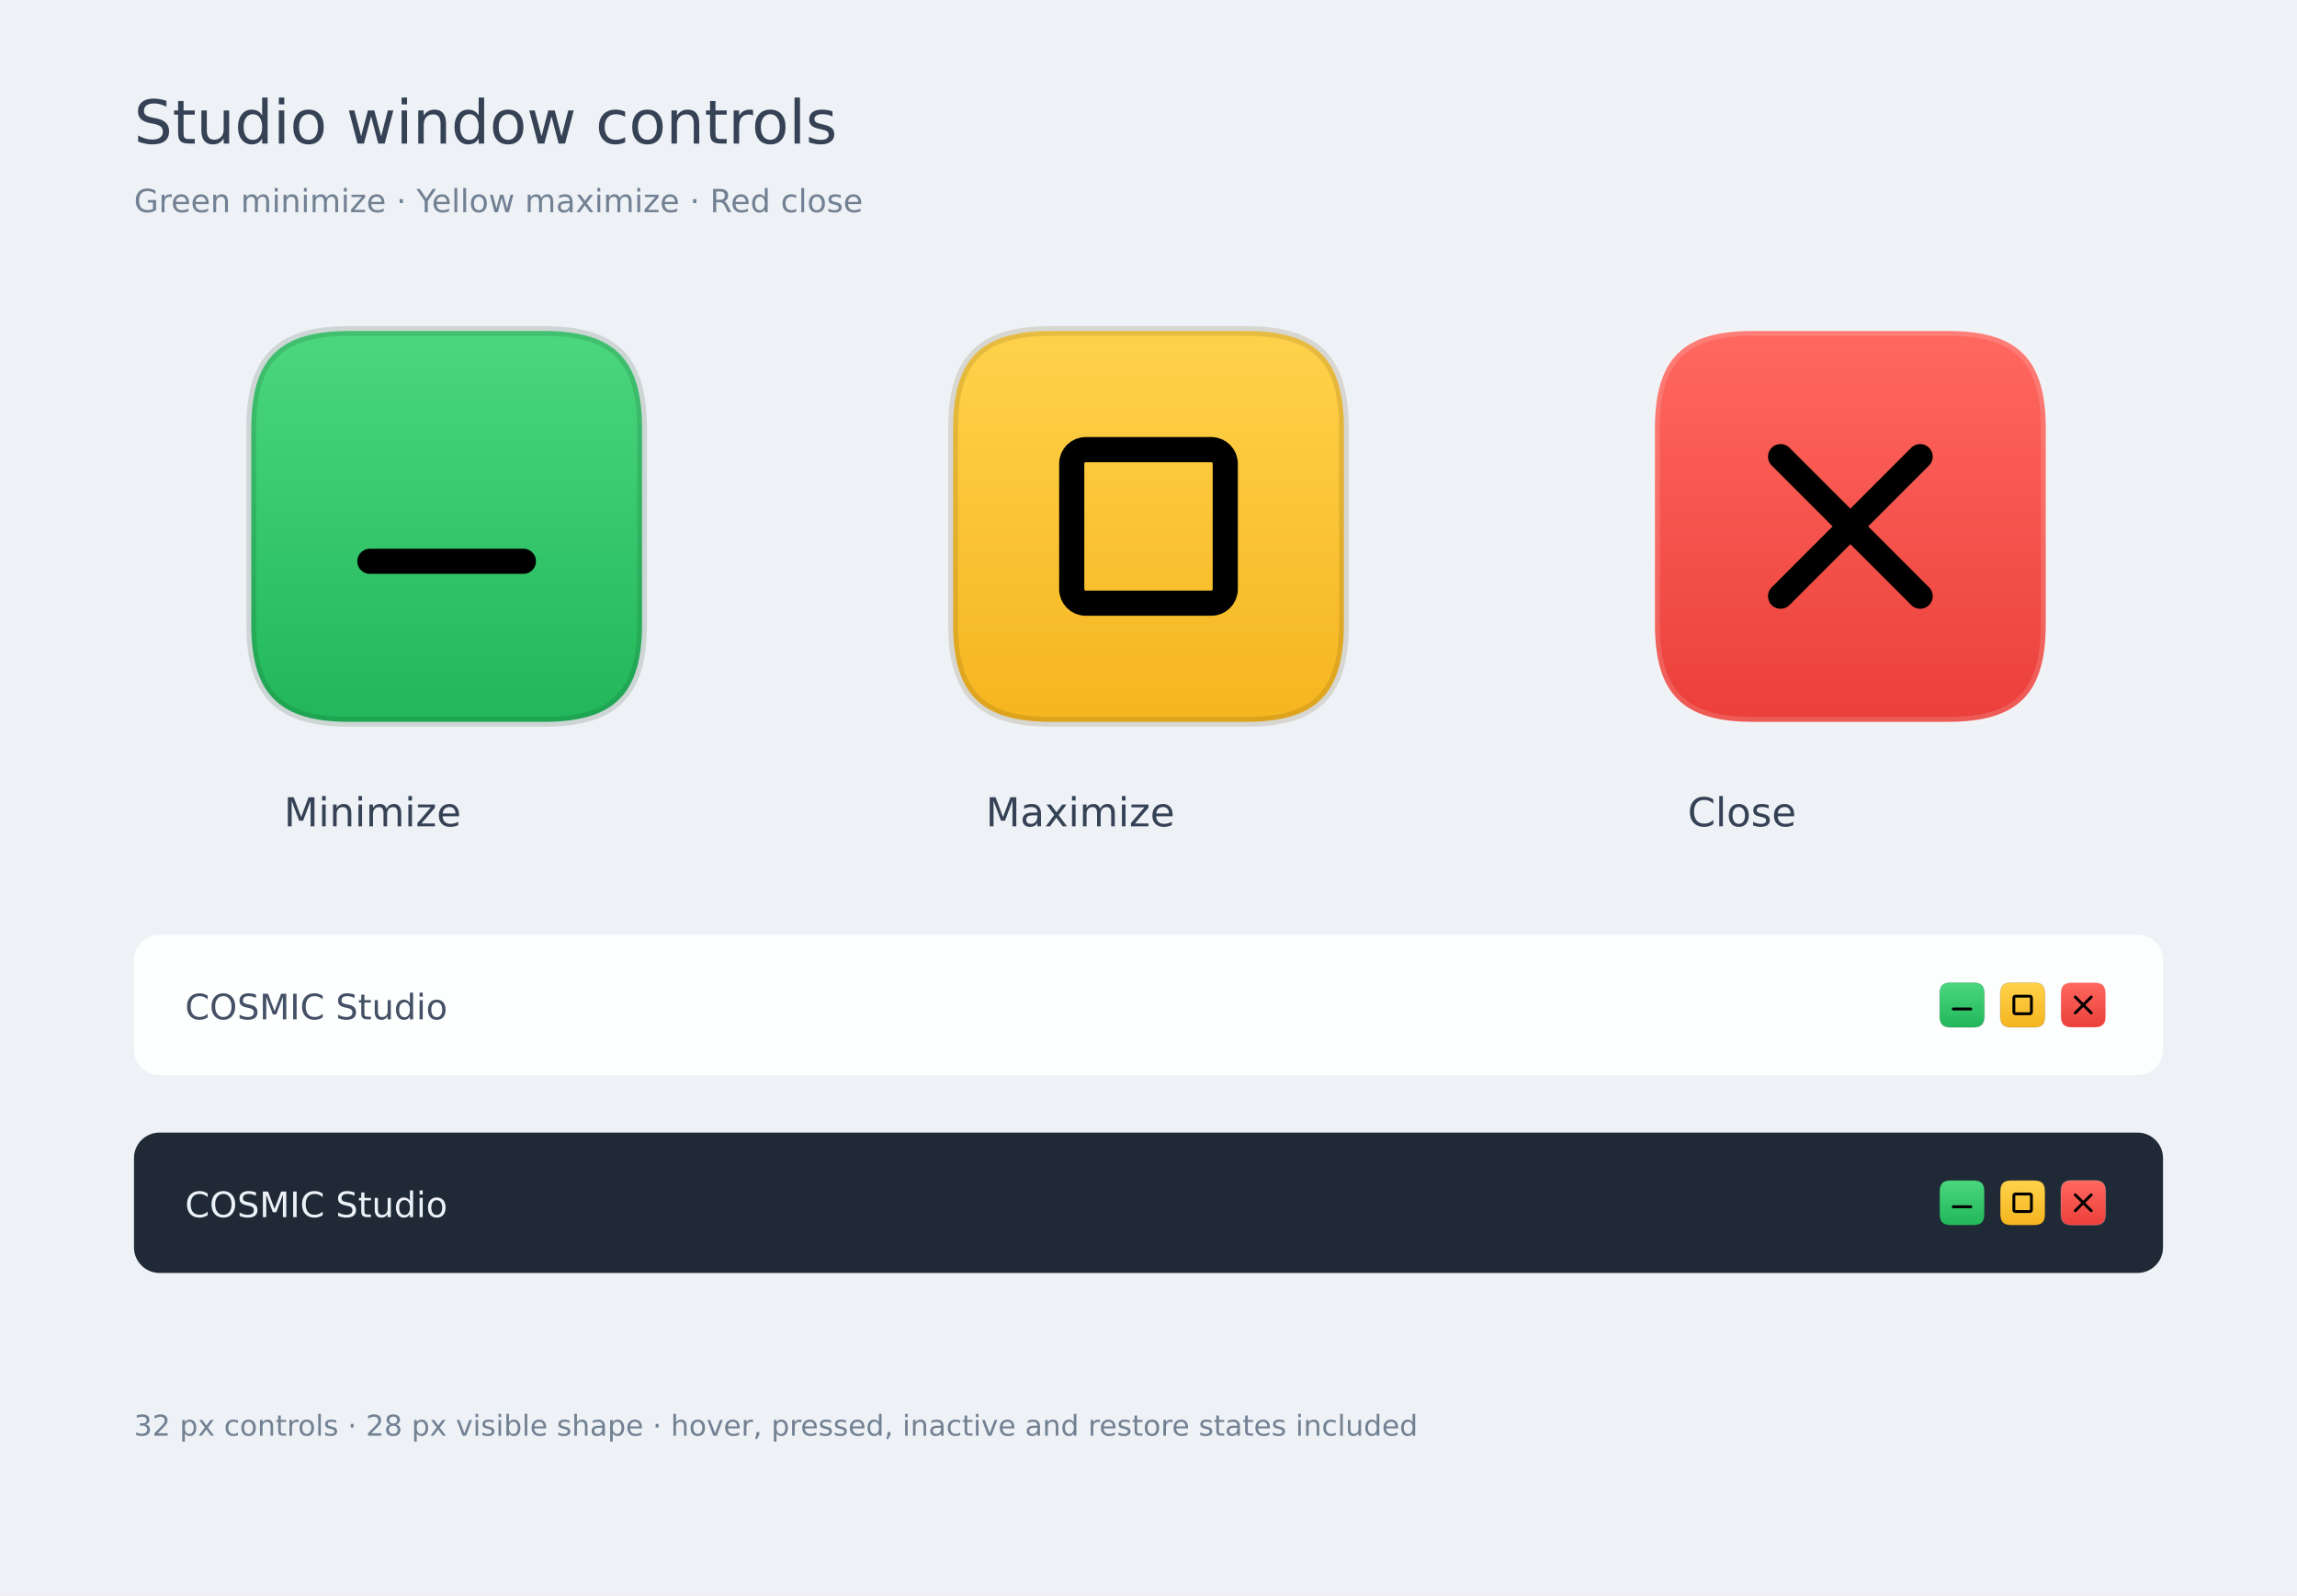
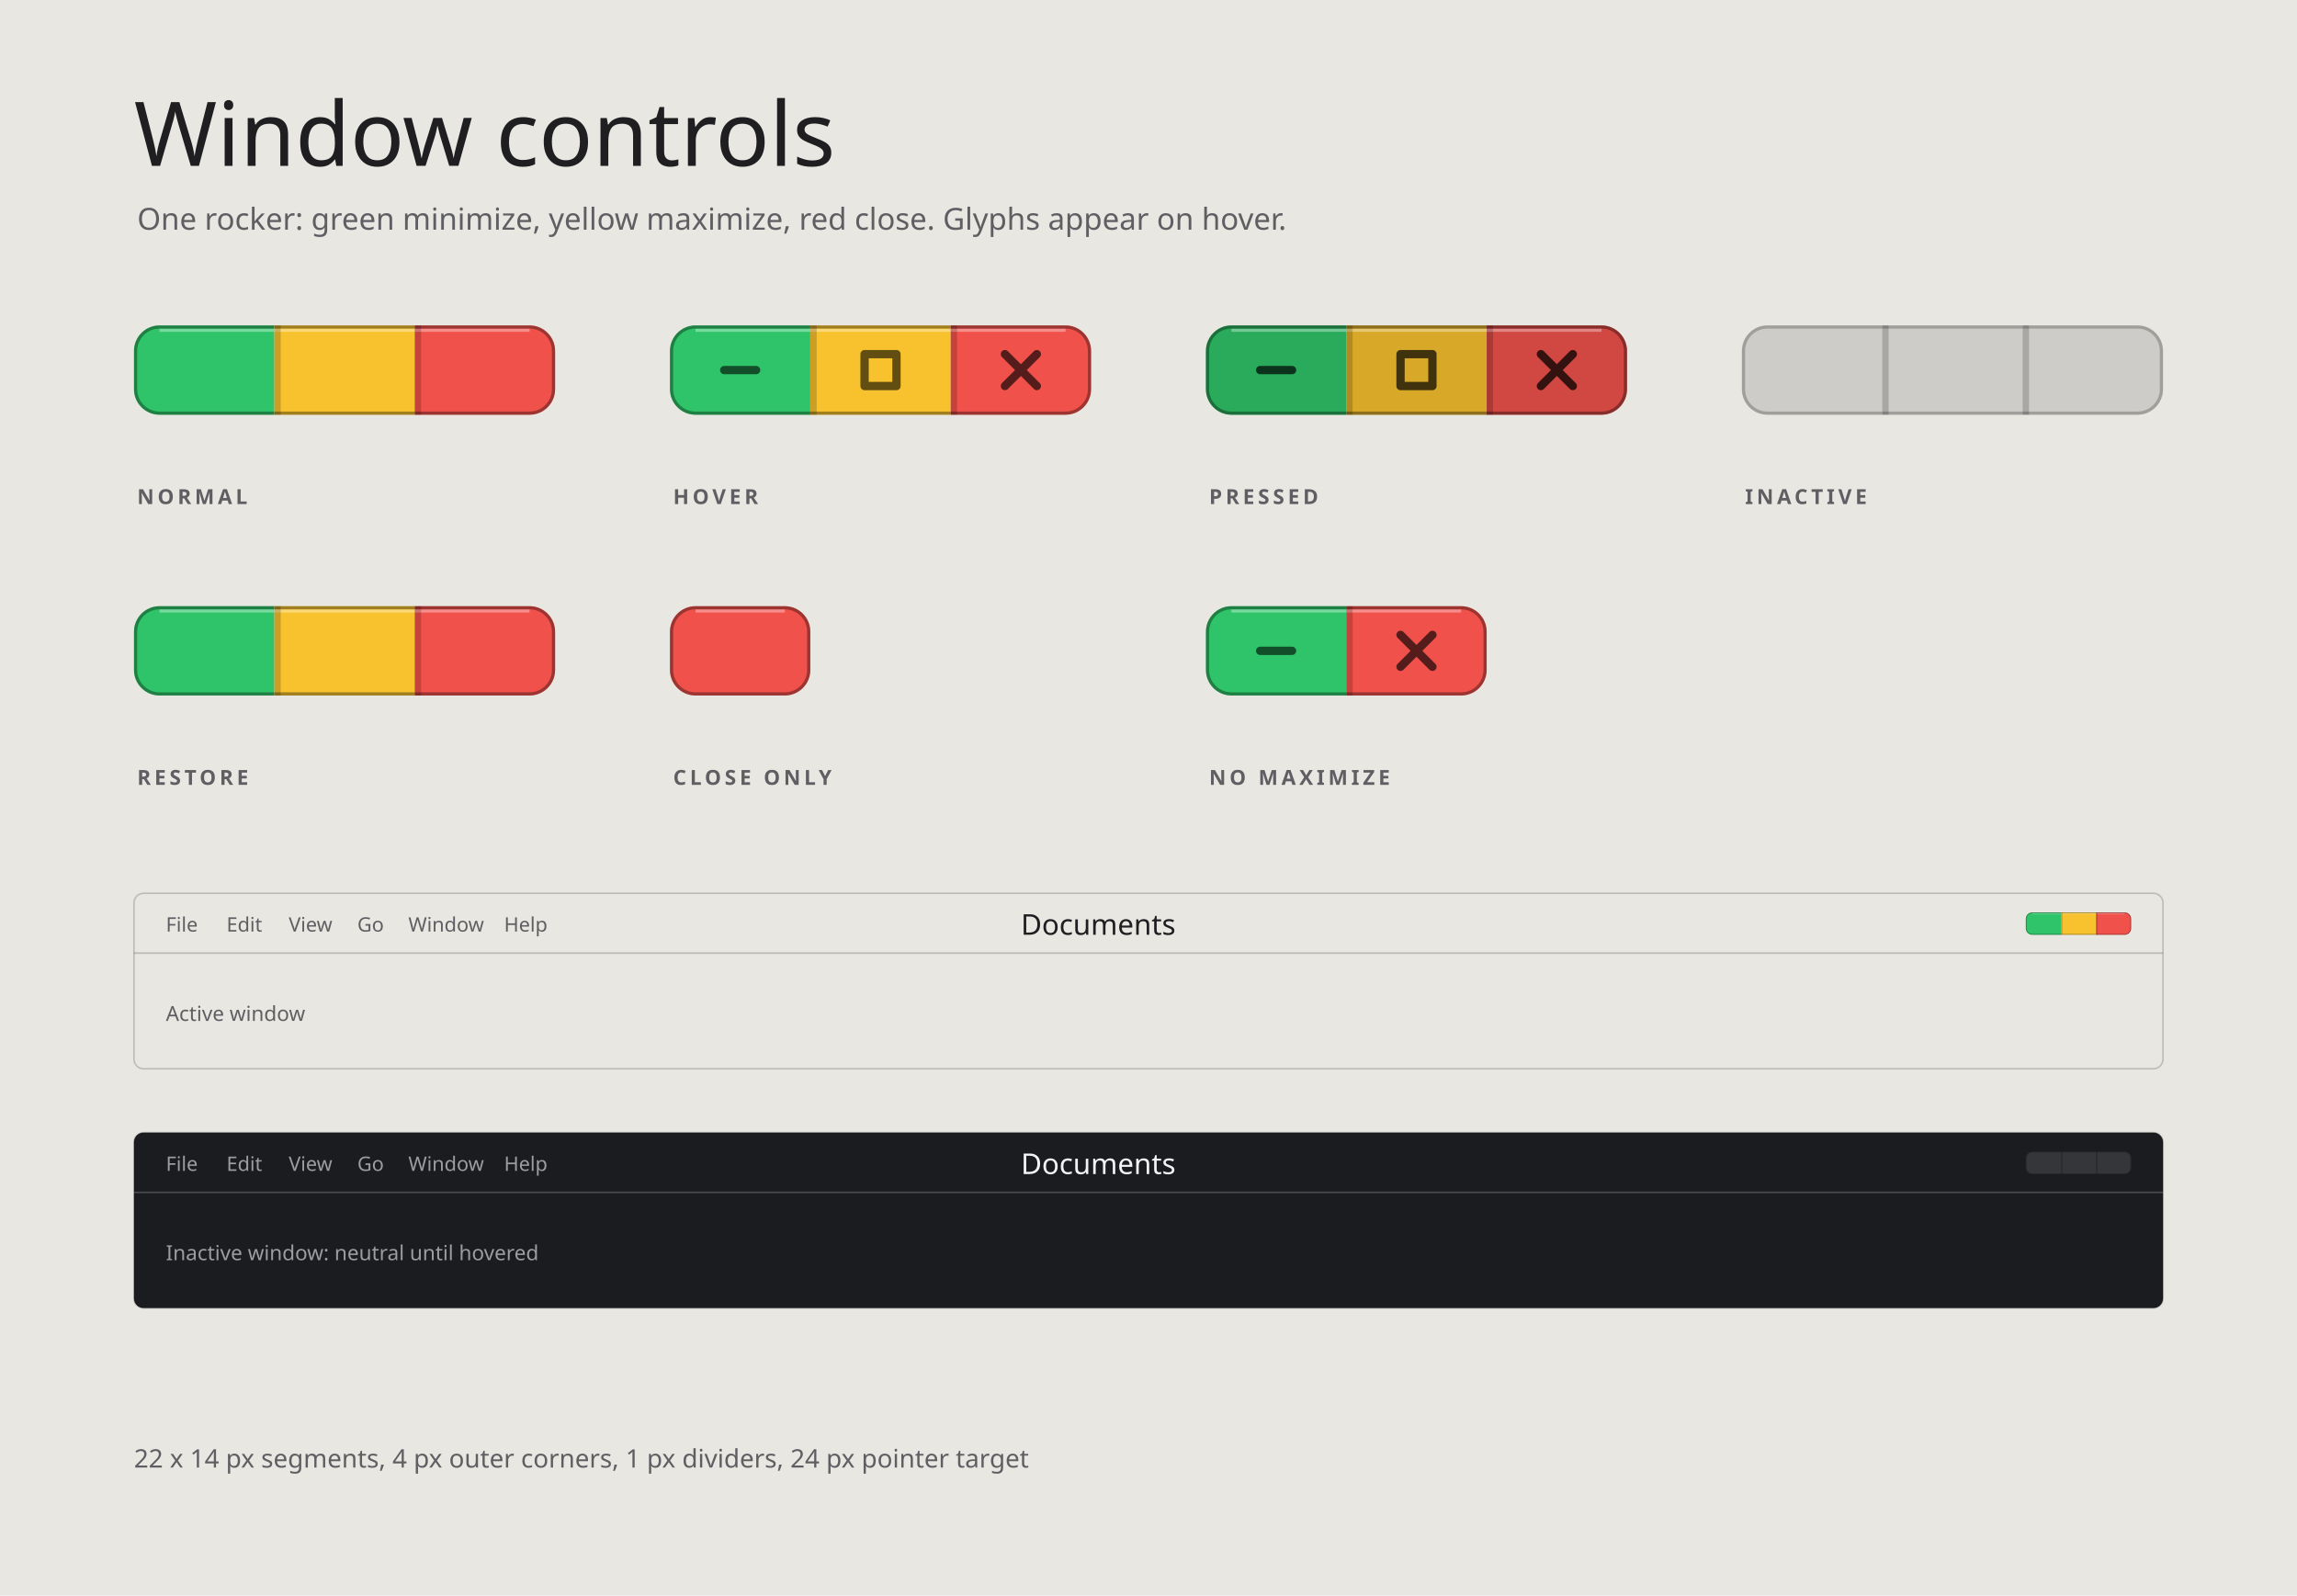
<svg xmlns="http://www.w3.org/2000/svg" width="1440" height="1000">
-   <rect width="1440" height="1000" fill="#eef1f5" />
-   <text x="84" y="90" font-family="DejaVu Sans" font-size="38" fill="#354255">Studio window controls</text>
-   <text x="84" y="133" font-family="DejaVu Sans" font-size="20" fill="#718092">Green minimize · Yellow maximize · Red close</text>
-   <svg x="140" y="190" width="280" height="280" viewBox="0 0 32 32">
-     <defs>
-       <linearGradient id="surface-minimize-normal-140-190" x2="0" y2="1">
-         <stop stop-color="#4bd77e" />
-         <stop offset="1" stop-color="#21b75a" />
-       </linearGradient>
-     </defs>
-     <path d="M9 2H23C28 2 30 4 30 9V23C30 28 28 30 23 30H9C4 30 2 28 2 23V9C2 4 4 2 9 2Z" fill="url(#surface-minimize-normal-140-190)" stroke="#123d27" stroke-opacity=".15" stroke-width=".7" />
-     <g fill="none" stroke="#000000" stroke-width="1.8" stroke-linecap="round" stroke-linejoin="round">
-       <path d="M10.5 18.5H21.5" />
+   <rect width="1440" height="1000" fill="#e9e7e1" />
+   <text x="84" y="104" font-family="Instrument Serif" font-size="56" fill="#1f1f22">Window controls</text>
+   <text x="86" y="144" font-family="Archivo" font-size="19" fill="#5f5f63">One rocker: green minimize, yellow maximize, red close. Glyphs appear on hover.</text>
+   <svg x="84" y="184" width="88" height="96" viewBox="0 0 22 24">
+     <path d="M4.0 5.0H22V19.0H4.0A4.0 4.0 0 0 1 0.0 15.0V9.0A4.0 4.0 0 0 1 4.0 5.0Z" fill="#2fc469" />
+     <path d="M4 5.75H22" stroke="#fff" stroke-opacity=".35" stroke-width=".5" />
+     <path d="M4 5.25H22M4 18.75H22M4 5.25A3.75 3.75 0 0 0 0.25 9V15A3.75 3.75 0 0 0 4 18.75" fill="none" stroke="#000" stroke-opacity="0.35" stroke-width=".5" />
+   </svg>
+   <svg x="172" y="184" width="88" height="96" viewBox="0 0 22 24">
+     <path d="M0 5.0H22V19.0H0Z" fill="#f8c22e" />
+     <path d="M0 5.75H22" stroke="#fff" stroke-opacity=".35" stroke-width=".5" />
+     <rect y="5" width="1" height="14" fill="#000" fill-opacity=".18" />
+     <path d="M0 5.25H22M0 18.75H22" fill="none" stroke="#000" stroke-opacity="0.35" stroke-width=".5" />
+   </svg>
+   <svg x="260" y="184" width="88" height="96" viewBox="0 0 22 24">
+     <path d="M0 5.0H18.0A4.0 4.0 0 0 1 22.0 9.0V15.0A4.0 4.0 0 0 1 18.0 19.0H0Z" fill="#f0514b" />
+     <path d="M0 5.75H18" stroke="#fff" stroke-opacity=".35" stroke-width=".5" />
+     <rect y="5" width="1" height="14" fill="#000" fill-opacity=".18" />
+     <path d="M0 5.25H18M0 18.75H18M18 5.25A3.75 3.75 0 0 1 21.75 9V15A3.75 3.75 0 0 1 18 18.75" fill="none" stroke="#000" stroke-opacity="0.35" stroke-width=".5" />
+   </svg>
+   <text x="86" y="316" font-family="Archivo" font-size="13" fill="#5f5f63" letter-spacing="2.2" font-weight="600">NORMAL</text>
+   <svg x="420" y="184" width="88" height="96" viewBox="0 0 22 24">
+     <path d="M4.0 5.0H22V19.0H4.0A4.0 4.0 0 0 1 0.0 15.0V9.0A4.0 4.0 0 0 1 4.0 5.0Z" fill="#2fc469" />
+     <path d="M4 5.75H22" stroke="#fff" stroke-opacity=".35" stroke-width=".5" />
+     <path d="M4 5.25H22M4 18.75H22M4 5.25A3.75 3.75 0 0 0 0.25 9V15A3.75 3.75 0 0 0 4 18.75" fill="none" stroke="#000" stroke-opacity="0.35" stroke-width=".5" />
+     <g transform="translate(6.5 7.5)" fill="none" stroke="#000" stroke-opacity="0.6" stroke-width="1.3" stroke-linecap="round" stroke-linejoin="round">
+       <path d="M2 4.5H7" />
    </g>
  </svg>
-   <text x="178" y="518" font-family="DejaVu Sans" font-size="25" fill="#354255">Minimize</text>
-   <svg x="580" y="190" width="280" height="280" viewBox="0 0 32 32">
-     <defs>
-       <linearGradient id="surface-maximize-normal-580-190" x2="0" y2="1">
-         <stop stop-color="#ffd24b" />
-         <stop offset="1" stop-color="#f5b51f" />
-       </linearGradient>
-     </defs>
-     <path d="M9 2H23C28 2 30 4 30 9V23C30 28 28 30 23 30H9C4 30 2 28 2 23V9C2 4 4 2 9 2Z" fill="url(#surface-maximize-normal-580-190)" stroke="#5b3f09" stroke-opacity=".15" stroke-width=".7" />
-     <g fill="none" stroke="#000000" stroke-width="1.8" stroke-linecap="round" stroke-linejoin="round">
-       <rect x="10.5" y="10.5" width="11" height="11" rx="1" />
+   <svg x="508" y="184" width="88" height="96" viewBox="0 0 22 24">
+     <path d="M0 5.0H22V19.0H0Z" fill="#f8c22e" />
+     <path d="M0 5.75H22" stroke="#fff" stroke-opacity=".35" stroke-width=".5" />
+     <rect y="5" width="1" height="14" fill="#000" fill-opacity=".18" />
+     <path d="M0 5.25H22M0 18.75H22" fill="none" stroke="#000" stroke-opacity="0.35" stroke-width=".5" />
+     <g transform="translate(6.5 7.5)" fill="none" stroke="#000" stroke-opacity="0.6" stroke-width="1.3" stroke-linecap="round" stroke-linejoin="round">
+       <rect x="2" y="2" width="5" height="5" />
    </g>
  </svg>
-   <text x="618" y="518" font-family="DejaVu Sans" font-size="25" fill="#354255">Maximize</text>
-   <svg x="1020" y="190" width="280" height="280" viewBox="0 0 32 32">
-     <defs>
-       <linearGradient id="surface-close-normal-1020-190" x2="0" y2="1">
-         <stop stop-color="#ff6860" />
-         <stop offset="1" stop-color="#eb3f3a" />
-       </linearGradient>
-     </defs>
-     <path d="M9 2H23C28 2 30 4 30 9V23C30 28 28 30 23 30H9C4 30 2 28 2 23V9C2 4 4 2 9 2Z" fill="url(#surface-close-normal-1020-190)" stroke="#fffafa" stroke-opacity=".15" stroke-width=".7" />
-     <g fill="none" stroke="#000000" stroke-width="1.8" stroke-linecap="round" stroke-linejoin="round">
-       <path d="M11 11L21 21M21 11L11 21" />
+   <svg x="596" y="184" width="88" height="96" viewBox="0 0 22 24">
+     <path d="M0 5.0H18.0A4.0 4.0 0 0 1 22.0 9.0V15.0A4.0 4.0 0 0 1 18.0 19.0H0Z" fill="#f0514b" />
+     <path d="M0 5.75H18" stroke="#fff" stroke-opacity=".35" stroke-width=".5" />
+     <rect y="5" width="1" height="14" fill="#000" fill-opacity=".18" />
+     <path d="M0 5.25H18M0 18.75H18M18 5.25A3.75 3.75 0 0 1 21.75 9V15A3.75 3.75 0 0 1 18 18.75" fill="none" stroke="#000" stroke-opacity="0.35" stroke-width=".5" />
+     <g transform="translate(6.5 7.5)" fill="none" stroke="#000" stroke-opacity="0.65" stroke-width="1.3" stroke-linecap="round" stroke-linejoin="round">
+       <path d="M2 2L7 7M7 2L2 7" />
    </g>
  </svg>
-   <text x="1058" y="518" font-family="DejaVu Sans" font-size="25" fill="#354255">Close</text>
-   <rect x="84" y="586" width="1272" height="88" rx="16" fill="#fdfefe" />
-   <text x="116" y="639" font-family="DejaVu Sans" font-size="22" fill="#435065">COSMIC Studio</text>
-   <svg x="1214" y="614" width="32" height="32" viewBox="0 0 32 32">
-     <defs>
-       <linearGradient id="surface-minimize-normal-1214-614" x2="0" y2="1">
-         <stop stop-color="#4bd77e" />
-         <stop offset="1" stop-color="#21b75a" />
-       </linearGradient>
-     </defs>
-     <path d="M9 2H23C28 2 30 4 30 9V23C30 28 28 30 23 30H9C4 30 2 28 2 23V9C2 4 4 2 9 2Z" fill="url(#surface-minimize-normal-1214-614)" stroke="#123d27" stroke-opacity=".15" stroke-width=".7" />
-     <g fill="none" stroke="#000000" stroke-width="1.8" stroke-linecap="round" stroke-linejoin="round">
-       <path d="M10.5 18.5H21.5" />
+   <text x="422" y="316" font-family="Archivo" font-size="13" fill="#5f5f63" letter-spacing="2.2" font-weight="600">HOVER</text>
+   <svg x="756" y="184" width="88" height="96" viewBox="0 0 22 24">
+     <path d="M4.0 5.0H22V19.0H4.0A4.0 4.0 0 0 1 0.0 15.0V9.0A4.0 4.0 0 0 1 4.0 5.0Z" fill="#2fc469" />
+     <path d="M4.0 5.0H22V19.0H4.0A4.0 4.0 0 0 1 0.0 15.0V9.0A4.0 4.0 0 0 1 4.0 5.0Z" fill="#000" fill-opacity=".13" />
+     <path d="M4 5.75H22" stroke="#fff" stroke-opacity=".35" stroke-width=".5" />
+     <path d="M4 5.25H22M4 18.75H22M4 5.25A3.75 3.75 0 0 0 0.25 9V15A3.75 3.75 0 0 0 4 18.75" fill="none" stroke="#000" stroke-opacity="0.35" stroke-width=".5" />
+     <g transform="translate(6.5 7.5)" fill="none" stroke="#000" stroke-opacity="0.7" stroke-width="1.3" stroke-linecap="round" stroke-linejoin="round">
+       <path d="M2 4.5H7" />
    </g>
  </svg>
-   <svg x="1252" y="614" width="32" height="32" viewBox="0 0 32 32">
-     <defs>
-       <linearGradient id="surface-maximize-normal-1252-614" x2="0" y2="1">
-         <stop stop-color="#ffd24b" />
-         <stop offset="1" stop-color="#f5b51f" />
-       </linearGradient>
-     </defs>
-     <path d="M9 2H23C28 2 30 4 30 9V23C30 28 28 30 23 30H9C4 30 2 28 2 23V9C2 4 4 2 9 2Z" fill="url(#surface-maximize-normal-1252-614)" stroke="#5b3f09" stroke-opacity=".15" stroke-width=".7" />
-     <g fill="none" stroke="#000000" stroke-width="1.8" stroke-linecap="round" stroke-linejoin="round">
-       <rect x="10.5" y="10.5" width="11" height="11" rx="1" />
+   <svg x="844" y="184" width="88" height="96" viewBox="0 0 22 24">
+     <path d="M0 5.0H22V19.0H0Z" fill="#f8c22e" />
+     <path d="M0 5.0H22V19.0H0Z" fill="#000" fill-opacity=".13" />
+     <path d="M0 5.75H22" stroke="#fff" stroke-opacity=".35" stroke-width=".5" />
+     <rect y="5" width="1" height="14" fill="#000" fill-opacity=".18" />
+     <path d="M0 5.25H22M0 18.75H22" fill="none" stroke="#000" stroke-opacity="0.35" stroke-width=".5" />
+     <g transform="translate(6.5 7.5)" fill="none" stroke="#000" stroke-opacity="0.7" stroke-width="1.3" stroke-linecap="round" stroke-linejoin="round">
+       <rect x="2" y="2" width="5" height="5" />
    </g>
  </svg>
-   <svg x="1290" y="614" width="32" height="32" viewBox="0 0 32 32">
-     <defs>
-       <linearGradient id="surface-close-normal-1290-614" x2="0" y2="1">
-         <stop stop-color="#ff6860" />
-         <stop offset="1" stop-color="#eb3f3a" />
-       </linearGradient>
-     </defs>
-     <path d="M9 2H23C28 2 30 4 30 9V23C30 28 28 30 23 30H9C4 30 2 28 2 23V9C2 4 4 2 9 2Z" fill="url(#surface-close-normal-1290-614)" stroke="#fffafa" stroke-opacity=".15" stroke-width=".7" />
-     <g fill="none" stroke="#000000" stroke-width="1.8" stroke-linecap="round" stroke-linejoin="round">
-       <path d="M11 11L21 21M21 11L11 21" />
+   <svg x="932" y="184" width="88" height="96" viewBox="0 0 22 24">
+     <path d="M0 5.0H18.0A4.0 4.0 0 0 1 22.0 9.0V15.0A4.0 4.0 0 0 1 18.0 19.0H0Z" fill="#f0514b" />
+     <path d="M0 5.0H18.0A4.0 4.0 0 0 1 22.0 9.0V15.0A4.0 4.0 0 0 1 18.0 19.0H0Z" fill="#000" fill-opacity=".13" />
+     <path d="M0 5.75H18" stroke="#fff" stroke-opacity=".35" stroke-width=".5" />
+     <rect y="5" width="1" height="14" fill="#000" fill-opacity=".18" />
+     <path d="M0 5.25H18M0 18.75H18M18 5.25A3.75 3.75 0 0 1 21.75 9V15A3.75 3.75 0 0 1 18 18.75" fill="none" stroke="#000" stroke-opacity="0.35" stroke-width=".5" />
+     <g transform="translate(6.5 7.5)" fill="none" stroke="#000" stroke-opacity="0.75" stroke-width="1.3" stroke-linecap="round" stroke-linejoin="round">
+       <path d="M2 2L7 7M7 2L2 7" />
    </g>
  </svg>
-   <rect x="84" y="710" width="1272" height="88" rx="16" fill="#202a37" />
-   <text x="116" y="763" font-family="DejaVu Sans" font-size="22" fill="#edf2f8">COSMIC Studio</text>
-   <svg x="1214" y="738" width="32" height="32" viewBox="0 0 32 32">
-     <defs>
-       <linearGradient id="surface-minimize-normal-1214-738" x2="0" y2="1">
-         <stop stop-color="#4bd77e" />
-         <stop offset="1" stop-color="#21b75a" />
-       </linearGradient>
-     </defs>
-     <path d="M9 2H23C28 2 30 4 30 9V23C30 28 28 30 23 30H9C4 30 2 28 2 23V9C2 4 4 2 9 2Z" fill="url(#surface-minimize-normal-1214-738)" stroke="#123d27" stroke-opacity=".15" stroke-width=".7" />
-     <g fill="none" stroke="#000000" stroke-width="1.8" stroke-linecap="round" stroke-linejoin="round">
-       <path d="M10.5 18.5H21.5" />
+   <text x="758" y="316" font-family="Archivo" font-size="13" fill="#5f5f63" letter-spacing="2.2" font-weight="600">PRESSED</text>
+   <svg x="1092" y="184" width="88" height="96" viewBox="0 0 22 24">
+     <path d="M4.0 5.0H22V19.0H4.0A4.0 4.0 0 0 1 0.0 15.0V9.0A4.0 4.0 0 0 1 4.0 5.0Z" fill="#808080" fill-opacity="0.26" />
+     <path d="M4 5.25H22M4 18.75H22M4 5.25A3.75 3.75 0 0 0 0.25 9V15A3.75 3.75 0 0 0 4 18.75" fill="none" stroke="#000" stroke-opacity="0.22" stroke-width=".5" />
+   </svg>
+   <svg x="1180" y="184" width="88" height="96" viewBox="0 0 22 24">
+     <path d="M0 5.0H22V19.0H0Z" fill="#808080" fill-opacity="0.26" />
+     <rect y="5" width="1" height="14" fill="#000" fill-opacity=".18" />
+     <path d="M0 5.25H22M0 18.75H22" fill="none" stroke="#000" stroke-opacity="0.22" stroke-width=".5" />
+   </svg>
+   <svg x="1268" y="184" width="88" height="96" viewBox="0 0 22 24">
+     <path d="M0 5.0H18.0A4.0 4.0 0 0 1 22.0 9.0V15.0A4.0 4.0 0 0 1 18.0 19.0H0Z" fill="#808080" fill-opacity="0.26" />
+     <rect y="5" width="1" height="14" fill="#000" fill-opacity=".18" />
+     <path d="M0 5.25H18M0 18.75H18M18 5.25A3.75 3.75 0 0 1 21.75 9V15A3.75 3.75 0 0 1 18 18.75" fill="none" stroke="#000" stroke-opacity="0.22" stroke-width=".5" />
+   </svg>
+   <text x="1094" y="316" font-family="Archivo" font-size="13" fill="#5f5f63" letter-spacing="2.2" font-weight="600">INACTIVE</text>
+   <svg x="84" y="360" width="88" height="96" viewBox="0 0 22 24">
+     <path d="M4.0 5.0H22V19.0H4.0A4.0 4.0 0 0 1 0.0 15.0V9.0A4.0 4.0 0 0 1 4.0 5.0Z" fill="#2fc469" />
+     <path d="M4 5.75H22" stroke="#fff" stroke-opacity=".35" stroke-width=".5" />
+     <path d="M4 5.25H22M4 18.75H22M4 5.25A3.75 3.75 0 0 0 0.25 9V15A3.75 3.75 0 0 0 4 18.75" fill="none" stroke="#000" stroke-opacity="0.35" stroke-width=".5" />
+   </svg>
+   <svg x="172" y="360" width="88" height="96" viewBox="0 0 22 24">
+     <path d="M0 5.0H22V19.0H0Z" fill="#f8c22e" />
+     <path d="M0 5.75H22" stroke="#fff" stroke-opacity=".35" stroke-width=".5" />
+     <rect y="5" width="1" height="14" fill="#000" fill-opacity=".18" />
+     <path d="M0 5.25H22M0 18.75H22" fill="none" stroke="#000" stroke-opacity="0.35" stroke-width=".5" />
+   </svg>
+   <svg x="260" y="360" width="88" height="96" viewBox="0 0 22 24">
+     <path d="M0 5.0H18.0A4.0 4.0 0 0 1 22.0 9.0V15.0A4.0 4.0 0 0 1 18.0 19.0H0Z" fill="#f0514b" />
+     <path d="M0 5.75H18" stroke="#fff" stroke-opacity=".35" stroke-width=".5" />
+     <rect y="5" width="1" height="14" fill="#000" fill-opacity=".18" />
+     <path d="M0 5.25H18M0 18.75H18M18 5.25A3.75 3.75 0 0 1 21.75 9V15A3.75 3.75 0 0 1 18 18.75" fill="none" stroke="#000" stroke-opacity="0.35" stroke-width=".5" />
+   </svg>
+   <text x="86" y="492" font-family="Archivo" font-size="13" fill="#5f5f63" letter-spacing="2.2" font-weight="600">RESTORE</text>
+   <svg x="420" y="360" width="88" height="96" viewBox="0 0 22 24">
+     <path d="M4.0 5.0H18.0A4.0 4.0 0 0 1 22.0 9.0V15.0A4.0 4.0 0 0 1 18.0 19.0H4.0A4.0 4.0 0 0 1 0.0 15.0V9.0A4.0 4.0 0 0 1 4.0 5.0Z" fill="#f0514b" />
+     <path d="M4 5.75H18" stroke="#fff" stroke-opacity=".35" stroke-width=".5" />
+     <path d="M4 5.25H18M4 18.75H18M4 5.25A3.75 3.75 0 0 0 0.25 9V15A3.75 3.75 0 0 0 4 18.75M18 5.25A3.75 3.75 0 0 1 21.75 9V15A3.75 3.75 0 0 1 18 18.75" fill="none" stroke="#000" stroke-opacity="0.35" stroke-width=".5" />
+   </svg>
+   <text x="422" y="492" font-family="Archivo" font-size="13" fill="#5f5f63" letter-spacing="2.2" font-weight="600">CLOSE ONLY</text>
+   <svg x="756" y="360" width="88" height="96" viewBox="0 0 22 24">
+     <path d="M4.0 5.0H22V19.0H4.0A4.0 4.0 0 0 1 0.0 15.0V9.0A4.0 4.0 0 0 1 4.0 5.0Z" fill="#2fc469" />
+     <path d="M4 5.75H22" stroke="#fff" stroke-opacity=".35" stroke-width=".5" />
+     <path d="M4 5.25H22M4 18.75H22M4 5.25A3.75 3.75 0 0 0 0.25 9V15A3.75 3.75 0 0 0 4 18.75" fill="none" stroke="#000" stroke-opacity="0.35" stroke-width=".5" />
+     <g transform="translate(6.5 7.5)" fill="none" stroke="#000" stroke-opacity="0.6" stroke-width="1.3" stroke-linecap="round" stroke-linejoin="round">
+       <path d="M2 4.5H7" />
    </g>
  </svg>
-   <svg x="1252" y="738" width="32" height="32" viewBox="0 0 32 32">
-     <defs>
-       <linearGradient id="surface-maximize-normal-1252-738" x2="0" y2="1">
-         <stop stop-color="#ffd24b" />
-         <stop offset="1" stop-color="#f5b51f" />
-       </linearGradient>
-     </defs>
-     <path d="M9 2H23C28 2 30 4 30 9V23C30 28 28 30 23 30H9C4 30 2 28 2 23V9C2 4 4 2 9 2Z" fill="url(#surface-maximize-normal-1252-738)" stroke="#5b3f09" stroke-opacity=".15" stroke-width=".7" />
-     <g fill="none" stroke="#000000" stroke-width="1.8" stroke-linecap="round" stroke-linejoin="round">
-       <rect x="10.5" y="10.5" width="11" height="11" rx="1" />
+   <svg x="844" y="360" width="88" height="96" viewBox="0 0 22 24">
+     <path d="M0 5.0H18.0A4.0 4.0 0 0 1 22.0 9.0V15.0A4.0 4.0 0 0 1 18.0 19.0H0Z" fill="#f0514b" />
+     <path d="M0 5.75H18" stroke="#fff" stroke-opacity=".35" stroke-width=".5" />
+     <rect y="5" width="1" height="14" fill="#000" fill-opacity=".18" />
+     <path d="M0 5.25H18M0 18.75H18M18 5.25A3.75 3.75 0 0 1 21.75 9V15A3.75 3.75 0 0 1 18 18.75" fill="none" stroke="#000" stroke-opacity="0.35" stroke-width=".5" />
+     <g transform="translate(6.5 7.5)" fill="none" stroke="#000" stroke-opacity="0.65" stroke-width="1.3" stroke-linecap="round" stroke-linejoin="round">
+       <path d="M2 2L7 7M7 2L2 7" />
    </g>
  </svg>
-   <svg x="1290" y="738" width="32" height="32" viewBox="0 0 32 32">
-     <defs>
-       <linearGradient id="surface-close-normal-1290-738" x2="0" y2="1">
-         <stop stop-color="#ff6860" />
-         <stop offset="1" stop-color="#eb3f3a" />
-       </linearGradient>
-     </defs>
-     <path d="M9 2H23C28 2 30 4 30 9V23C30 28 28 30 23 30H9C4 30 2 28 2 23V9C2 4 4 2 9 2Z" fill="url(#surface-close-normal-1290-738)" stroke="#fffafa" stroke-opacity=".15" stroke-width=".7" />
-     <g fill="none" stroke="#000000" stroke-width="1.8" stroke-linecap="round" stroke-linejoin="round">
-       <path d="M11 11L21 21M21 11L11 21" />
-     </g>
+   <text x="758" y="492" font-family="Archivo" font-size="13" fill="#5f5f63" letter-spacing="2.2" font-weight="600">NO MAXIMIZE</text>
+   <rect x="84" y="560" width="1272" height="110" rx="6" fill="#e9e7e1" stroke="#000" stroke-opacity=".18" />
+   <rect x="84" y="597" width="1272" height="1" fill="#1f1f22" fill-opacity=".22" />
+   <text x="640" y="586" font-family="Instrument Serif" font-size="18" fill="#1f1f22">Documents</text>
+   <text x="104" y="584" font-family="Archivo" font-size="12.5" fill="#5f5f63">File</text>
+   <text x="142" y="584" font-family="Archivo" font-size="12.5" fill="#5f5f63">Edit</text>
+   <text x="181" y="584" font-family="Archivo" font-size="12.5" fill="#5f5f63">View</text>
+   <text x="224" y="584" font-family="Archivo" font-size="12.5" fill="#5f5f63">Go</text>
+   <text x="256" y="584" font-family="Archivo" font-size="12.5" fill="#5f5f63">Window</text>
+   <text x="316" y="584" font-family="Archivo" font-size="12.5" fill="#5f5f63">Help</text>
+   <svg x="1270" y="567" width="22" height="24" viewBox="0 0 22 24">
+     <path d="M4.0 5.0H22V19.0H4.0A4.0 4.0 0 0 1 0.0 15.0V9.0A4.0 4.0 0 0 1 4.0 5.0Z" fill="#2fc469" />
+     <path d="M4 5.75H22" stroke="#fff" stroke-opacity=".35" stroke-width=".5" />
+     <path d="M4 5.25H22M4 18.75H22M4 5.25A3.75 3.75 0 0 0 0.25 9V15A3.75 3.75 0 0 0 4 18.75" fill="none" stroke="#000" stroke-opacity="0.35" stroke-width=".5" />
  </svg>
-   <text x="84" y="900" font-family="DejaVu Sans" font-size="18" fill="#718092">32 px controls · 28 px visible shape · hover, pressed, inactive and restore states included</text>
+   <svg x="1292" y="567" width="22" height="24" viewBox="0 0 22 24">
+     <path d="M0 5.0H22V19.0H0Z" fill="#f8c22e" />
+     <path d="M0 5.75H22" stroke="#fff" stroke-opacity=".35" stroke-width=".5" />
+     <rect y="5" width="1" height="14" fill="#000" fill-opacity=".18" />
+     <path d="M0 5.25H22M0 18.75H22" fill="none" stroke="#000" stroke-opacity="0.35" stroke-width=".5" />
+   </svg>
+   <svg x="1314" y="567" width="22" height="24" viewBox="0 0 22 24">
+     <path d="M0 5.0H18.0A4.0 4.0 0 0 1 22.0 9.0V15.0A4.0 4.0 0 0 1 18.0 19.0H0Z" fill="#f0514b" />
+     <path d="M0 5.75H18" stroke="#fff" stroke-opacity=".35" stroke-width=".5" />
+     <rect y="5" width="1" height="14" fill="#000" fill-opacity=".18" />
+     <path d="M0 5.25H18M0 18.75H18M18 5.25A3.75 3.75 0 0 1 21.75 9V15A3.75 3.75 0 0 1 18 18.75" fill="none" stroke="#000" stroke-opacity="0.35" stroke-width=".5" />
+   </svg>
+   <text x="104" y="640" font-family="Archivo" font-size="13" fill="#5f5f63">Active window</text>
+   <rect x="84" y="710" width="1272" height="110" rx="6" fill="#1b1c20" stroke="#000" stroke-opacity=".18" />
+   <rect x="84" y="747" width="1272" height="1" fill="#f3f3f5" fill-opacity=".22" />
+   <text x="640" y="736" font-family="Instrument Serif" font-size="18" fill="#f3f3f5">Documents</text>
+   <text x="104" y="734" font-family="Archivo" font-size="12.5" fill="#9c9ca1">File</text>
+   <text x="142" y="734" font-family="Archivo" font-size="12.5" fill="#9c9ca1">Edit</text>
+   <text x="181" y="734" font-family="Archivo" font-size="12.5" fill="#9c9ca1">View</text>
+   <text x="224" y="734" font-family="Archivo" font-size="12.5" fill="#9c9ca1">Go</text>
+   <text x="256" y="734" font-family="Archivo" font-size="12.5" fill="#9c9ca1">Window</text>
+   <text x="316" y="734" font-family="Archivo" font-size="12.5" fill="#9c9ca1">Help</text>
+   <svg x="1270" y="717" width="22" height="24" viewBox="0 0 22 24">
+     <path d="M4.0 5.0H22V19.0H4.0A4.0 4.0 0 0 1 0.0 15.0V9.0A4.0 4.0 0 0 1 4.0 5.0Z" fill="#808080" fill-opacity="0.26" />
+     <path d="M4 5.25H22M4 18.75H22M4 5.25A3.75 3.75 0 0 0 0.25 9V15A3.75 3.75 0 0 0 4 18.75" fill="none" stroke="#000" stroke-opacity="0.22" stroke-width=".5" />
+   </svg>
+   <svg x="1292" y="717" width="22" height="24" viewBox="0 0 22 24">
+     <path d="M0 5.0H22V19.0H0Z" fill="#808080" fill-opacity="0.26" />
+     <rect y="5" width="1" height="14" fill="#000" fill-opacity=".18" />
+     <path d="M0 5.25H22M0 18.75H22" fill="none" stroke="#000" stroke-opacity="0.22" stroke-width=".5" />
+   </svg>
+   <svg x="1314" y="717" width="22" height="24" viewBox="0 0 22 24">
+     <path d="M0 5.0H18.0A4.0 4.0 0 0 1 22.0 9.0V15.0A4.0 4.0 0 0 1 18.0 19.0H0Z" fill="#808080" fill-opacity="0.26" />
+     <rect y="5" width="1" height="14" fill="#000" fill-opacity=".18" />
+     <path d="M0 5.25H18M0 18.75H18M18 5.25A3.75 3.75 0 0 1 21.75 9V15A3.75 3.75 0 0 1 18 18.75" fill="none" stroke="#000" stroke-opacity="0.22" stroke-width=".5" />
+   </svg>
+   <text x="104" y="790" font-family="Archivo" font-size="13" fill="#9c9ca1">Inactive window: neutral until hovered</text>
+   <text x="84" y="920" font-family="Archivo" font-size="16" fill="#5f5f63">22 x 14 px segments, 4 px outer corners, 1 px dividers, 24 px pointer target</text>
</svg>
